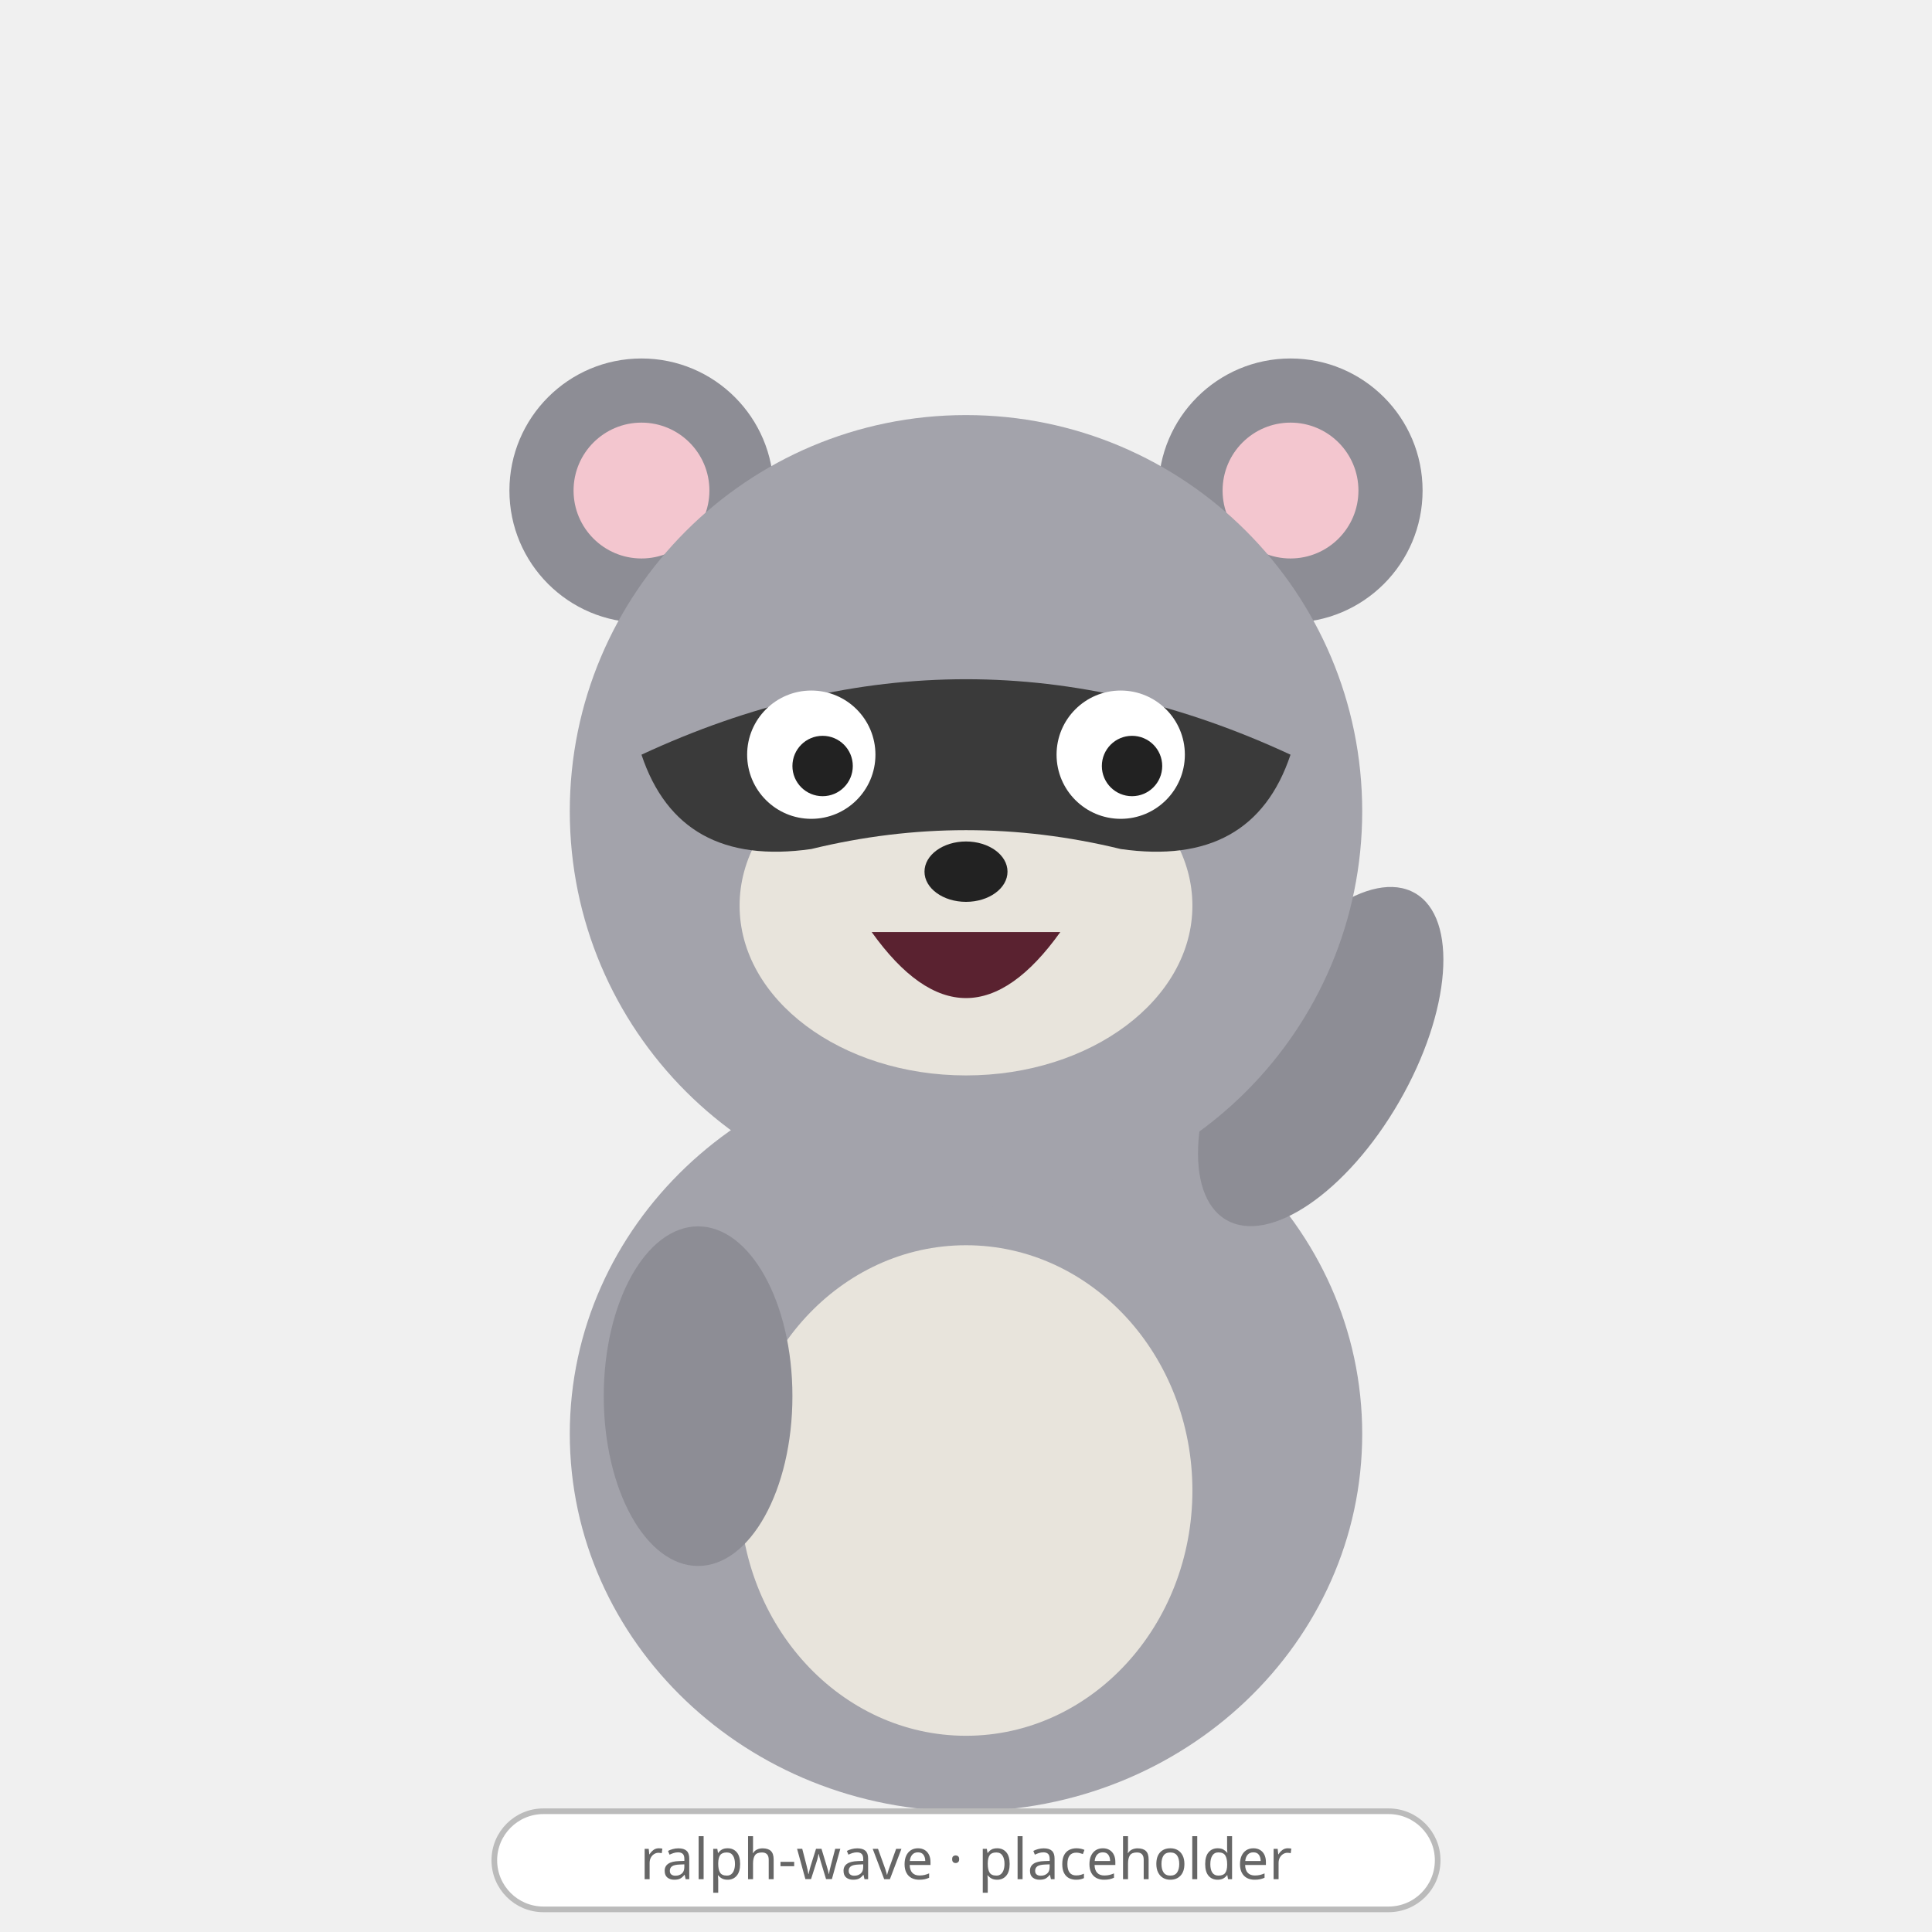
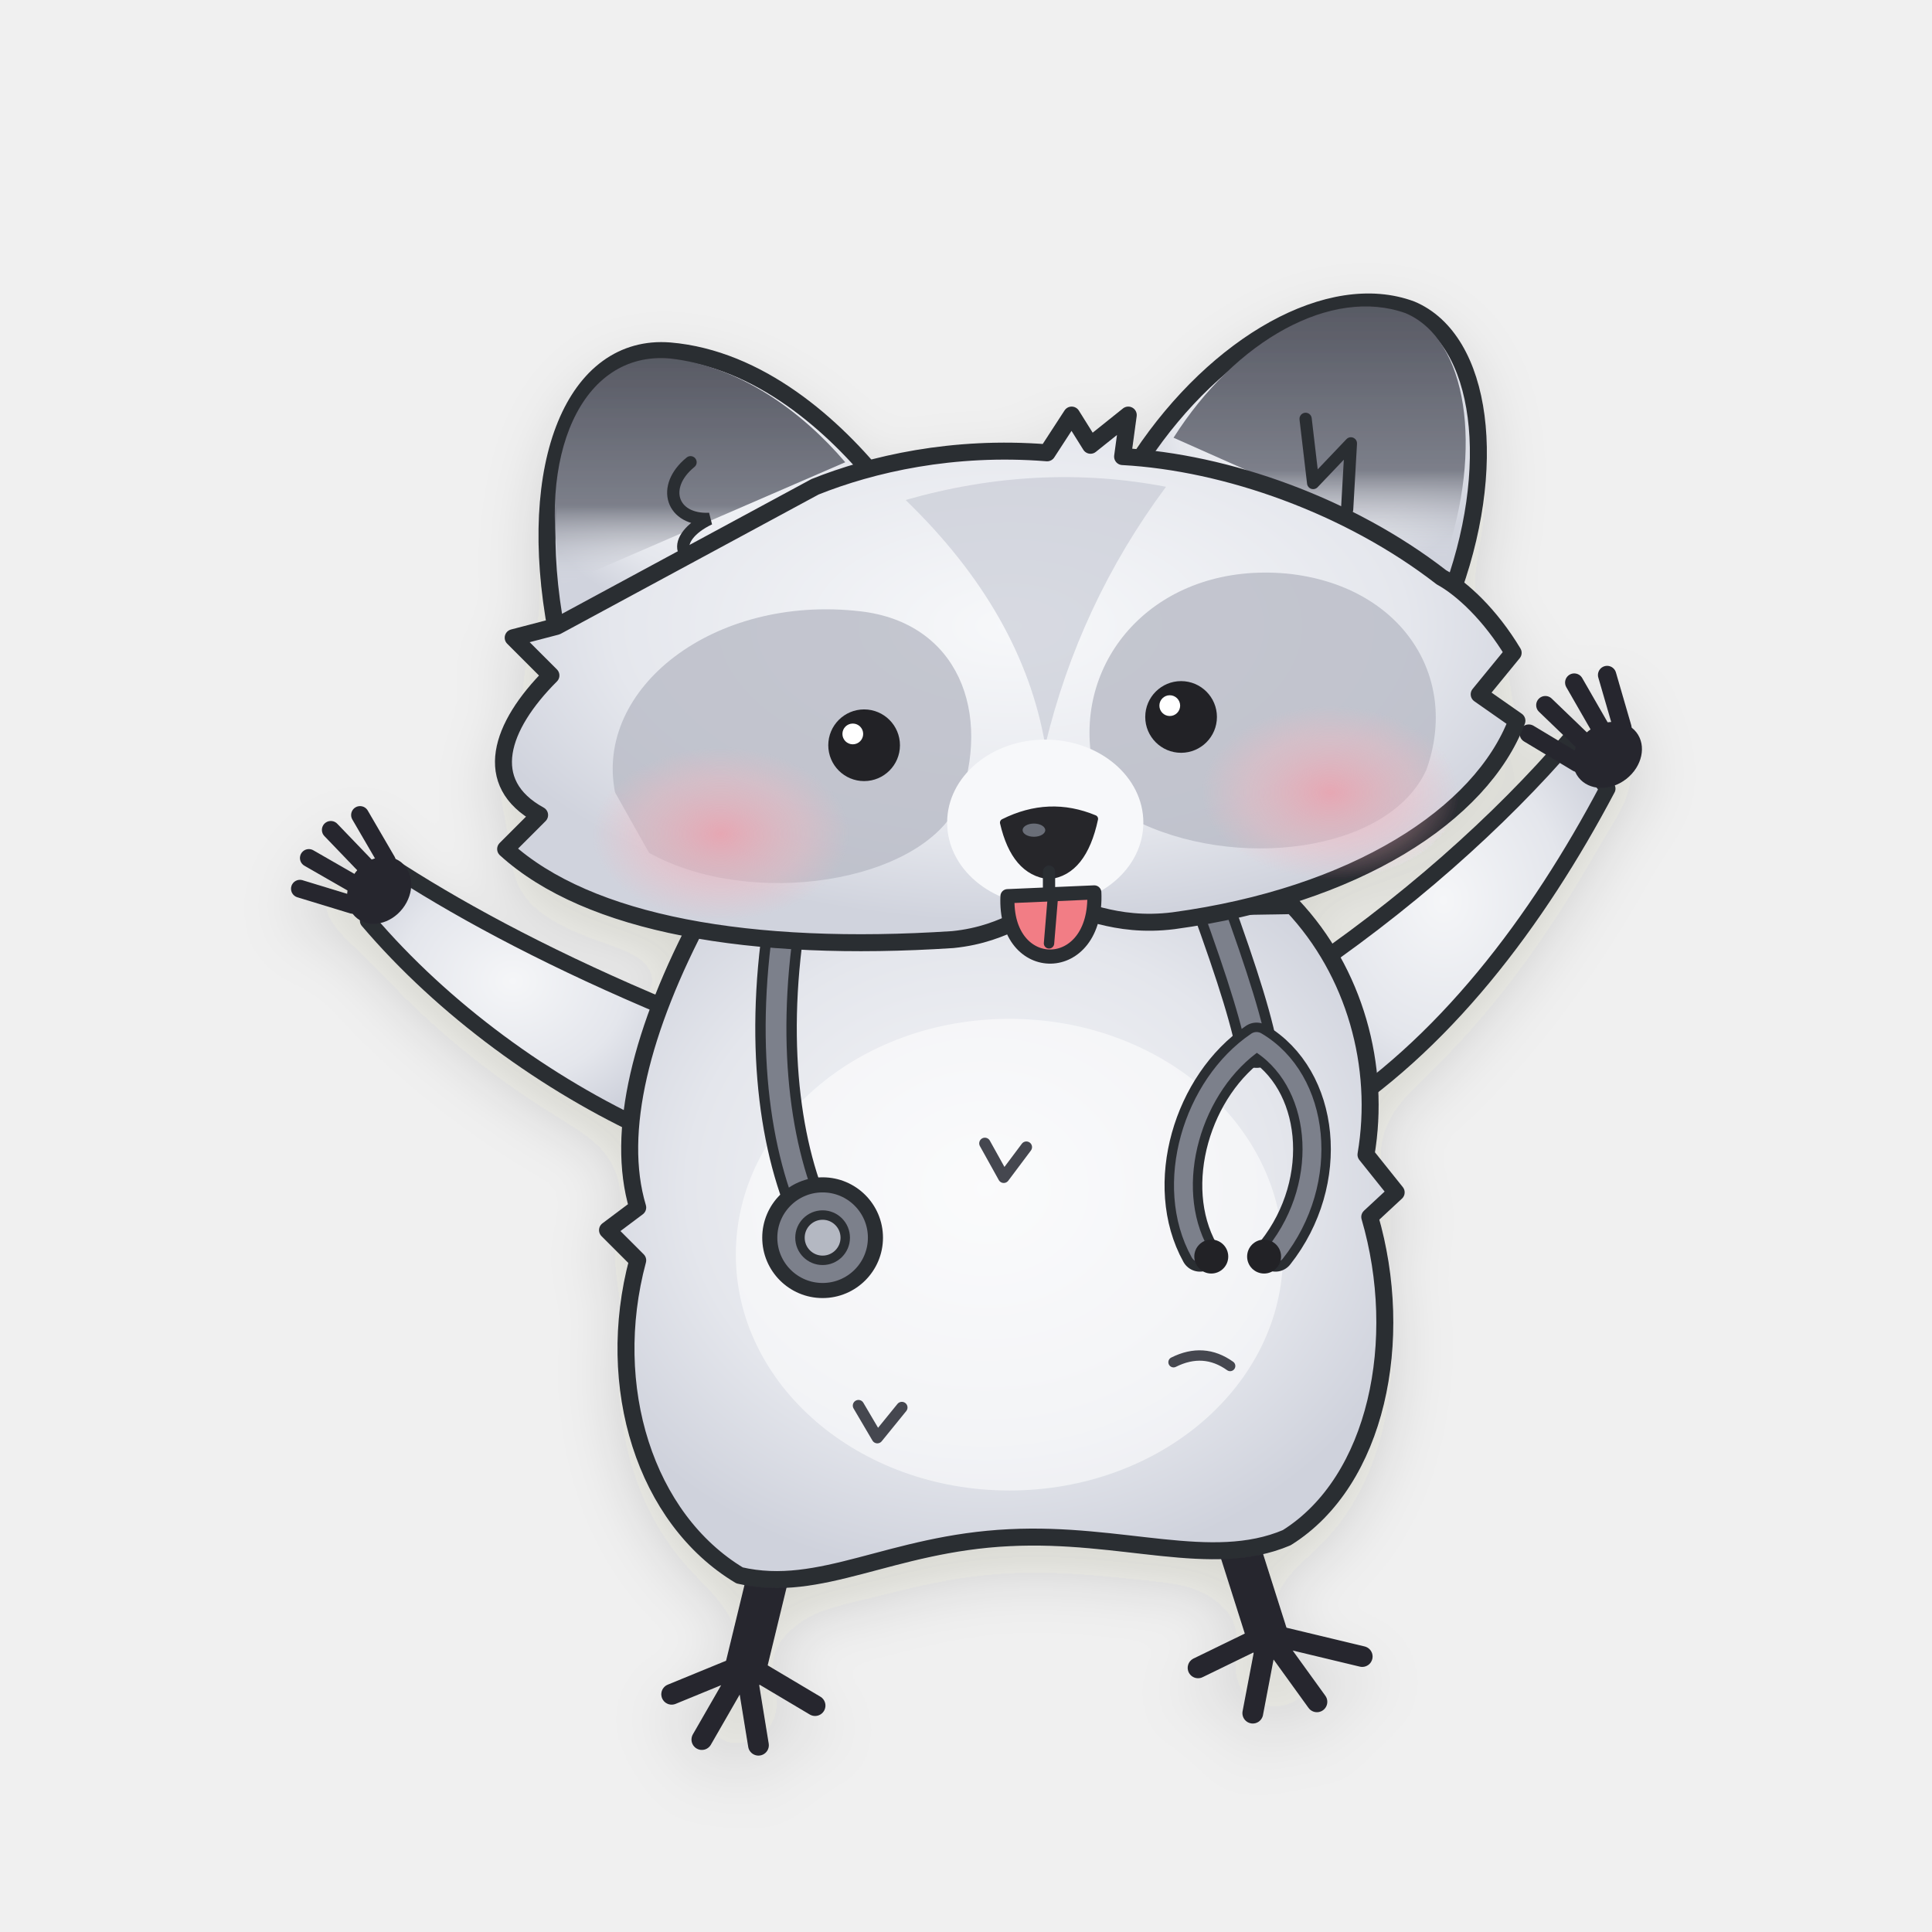
<svg xmlns="http://www.w3.org/2000/svg" viewBox="0 0 1024 1024" width="1024" height="1024">
-   <ellipse cx="512" cy="760" rx="210" ry="200" fill="#a3a3ab" />
-   <ellipse cx="512" cy="790" rx="120" ry="130" fill="#e8e4dc" />
-   <ellipse cx="370" cy="740" rx="50" ry="90" fill="#8d8d95" />
-   <ellipse cx="700" cy="560" rx="48" ry="100" fill="#8d8d95" transform="rotate(30 700 560)" />
-   <circle cx="340" cy="260" r="70" fill="#8d8d95" />
-   <circle cx="340" cy="260" r="36" fill="#f3c6cf" />
-   <circle cx="684" cy="260" r="70" fill="#8d8d95" />
-   <circle cx="684" cy="260" r="36" fill="#f3c6cf" />
-   <circle cx="512" cy="430" r="210" fill="#a3a3ab" />
-   <ellipse cx="512" cy="480" rx="120" ry="90" fill="#e8e4dc" />
-   <path d="M340 400 q172 -80 344 0 q-20 60 -90 50 q-82 -20 -164 0 q-70 10 -90 -50z" fill="#3a3a3a" />
-   <circle cx="430" cy="400" r="34" fill="#fff" />
-   <circle cx="594" cy="400" r="34" fill="#fff" />
-   <circle cx="436" cy="406" r="16" fill="#222" />
-   <circle cx="600" cy="406" r="16" fill="#222" />
-   <ellipse cx="512" cy="462" rx="22" ry="16" fill="#222" />
-   <path d="M462 494 q50 70 100 0 z" fill="#5a2230" />
-   <rect x="262" y="960" width="500" height="52" rx="26" fill="#ffffff" stroke="#bbb" stroke-width="3" />
-   <text x="512" y="996" text-anchor="middle" font-size="30" font-family="sans-serif" fill="#666">ralph-wave · placeholder</text>
+   <defs>
+     <radialGradient id="furBody" cx="48%" cy="42%" r="58%">
+       <stop offset="0%" stop-color="#f5f6f8" />
+       <stop offset="65%" stop-color="#e4e6ec" />
+       <stop offset="100%" stop-color="#cfd2dc" />
+     </radialGradient>
+     <radialGradient id="furHead" cx="50%" cy="40%" r="56%">
+       <stop offset="0%" stop-color="#f7f8fa" />
+       <stop offset="70%" stop-color="#e5e7ed" />
+       <stop offset="100%" stop-color="#d0d3dd" />
+     </radialGradient>
+     <radialGradient id="blushL" cx="50%" cy="50%" r="50%">
+       <stop offset="0%" stop-color="#f59ca9" stop-opacity="0.72" />
+       <stop offset="65%" stop-color="#f5b5be" stop-opacity="0.35" />
+       <stop offset="100%" stop-color="#f5b5be" stop-opacity="0" />
+     </radialGradient>
+     <radialGradient id="blushR" cx="50%" cy="50%" r="50%">
+       <stop offset="0%" stop-color="#f59ca9" stop-opacity="0.72" />
+       <stop offset="65%" stop-color="#f5b5be" stop-opacity="0.35" />
+       <stop offset="100%" stop-color="#f5b5be" stop-opacity="0" />
+     </radialGradient>
+     <linearGradient id="earTip" x1="0%" y1="0%" x2="0%" y2="100%">
+       <stop offset="0%" stop-color="#585a64" />
+       <stop offset="65%" stop-color="#7c7f8a" />
+       <stop offset="100%" stop-color="#dfe1e8" stop-opacity="0" />
+     </linearGradient>
+     <filter id="softShadow" x="-15%" y="-15%" width="130%" height="130%">
+       <feDropShadow dx="0" dy="14" stdDeviation="16" flood-color="#2b2420" flood-opacity="0.14" />
+     </filter>
+   </defs>
+   <g filter="url(#softShadow)">
+     <g>
+       <path d="M 412 815 L 395 885" stroke="#27282e" stroke-width="22" stroke-linecap="round" />
+       <path d="M 395 882 L 356 898 M 395 882 L 372 922 M 395 882 L 402 925 M 395 882 L 432 904" stroke="#27282e" stroke-width="11" stroke-linecap="round" />
+       <path d="M 652 805 L 672 868" stroke="#27282e" stroke-width="22" stroke-linecap="round" />
+       <path d="M 672 866 L 635 884 M 672 866 L 664 908 M 672 866 L 698 902 M 672 866 L 722 878" stroke="#27282e" stroke-width="11" stroke-linecap="round" />
+     </g>
+     <path d="M 355 535 C 295 510, 248 485, 212 462 L 195 488 C 235 535, 290 575, 345 600 Z" fill="url(#furBody)" stroke="#2c2d33" stroke-width="8.5" stroke-linejoin="round" />
+     <g transform="translate(196 468) rotate(-52) scale(1.05)">
+       <ellipse cx="0" cy="6" rx="18" ry="15" fill="#27282e" />
+       <path d="M -14 0 L -24 -26 M -5 -4 L -9 -32 M 5 -4 L 9 -32 M 14 0 L 24 -25" stroke="#27282e" stroke-width="9" stroke-linecap="round" />
+     </g>
+     <path d="M 685 520 C 745 480, 795 435, 832 392 L 852 418 C 815 488, 765 555, 700 595 Z" fill="url(#furBody)" stroke="#2c2d33" stroke-width="8.5" stroke-linejoin="round" />
+     <g transform="translate(848 395) rotate(-38) scale(1.08)">
+       <ellipse cx="0" cy="6" rx="18" ry="15" fill="#27282e" />
+       <path d="M -14 0 L -24 -26 M -5 -4 L -9 -32 M 5 -4 L 9 -32 M 14 0 L 24 -25" stroke="#27282e" stroke-width="9" stroke-linecap="round" />
+     </g>
+     <path d="M 372 485              C 340 545, 326 600, 338 640              L 322 652 L 338 668              C 320 735, 342 805, 392 835              C 435 845, 472 818, 535 815              C 595 812, 642 832, 682 815              C 730 785, 745 710, 726 645              L 740 632 L 724 612              C 732 565, 718 515, 685 480 Z" fill="url(#furBody)" stroke="#2c2d33" stroke-width="9" stroke-linecap="round" stroke-linejoin="round" />
+     <ellipse cx="535" cy="665" rx="145" ry="125" fill="#ffffff" opacity="0.55" />
+     <path d="M 522 606 L 532 624 L 544 608" fill="none" stroke="#454750" stroke-width="6" stroke-linecap="round" stroke-linejoin="round" />
+     <path d="M 455 745 L 465 762 L 478 746" fill="none" stroke="#454750" stroke-width="6" stroke-linecap="round" stroke-linejoin="round" />
+     <path d="M 622 722 Q 638 714 652 724" fill="none" stroke="#454750" stroke-width="5.5" stroke-linecap="round" />
+     <g>
+       <path d="M 418 475 C 405 545, 412 605, 430 645" fill="none" stroke="#2c2d33" stroke-width="22" stroke-linecap="round" />
+       <path d="M 418 475 C 405 545, 412 605, 430 645" fill="none" stroke="#7c808b" stroke-width="11" stroke-linecap="round" />
+       <circle cx="436" cy="656" r="28" fill="#7c808b" stroke="#2c2d33" stroke-width="8" />
+       <circle cx="436" cy="656" r="12" fill="#b4b8c2" stroke="#2c2d33" stroke-width="5" />
+       <path d="M 636 462 C 652 505, 662 535, 666 555" fill="none" stroke="#2c2d33" stroke-width="22" stroke-linecap="round" />
+       <path d="M 636 462 C 652 505, 662 535, 666 555" fill="none" stroke="#7c808b" stroke-width="11" stroke-linecap="round" />
+       <path d="M 666 552                C 632 575, 616 628, 636 664                 M 666 552                C 700 572, 706 626, 676 664" fill="none" stroke="#2c2d33" stroke-width="20" stroke-linecap="round" />
+       <path d="M 666 552                C 632 575, 616 628, 636 664                M 666 552                C 700 572, 706 626, 676 664" fill="none" stroke="#7c808b" stroke-width="10" stroke-linecap="round" />
+       <circle cx="642" cy="666" r="9" fill="#232428" />
+       <circle cx="670" cy="666" r="9" fill="#232428" />
+     </g>
+     <g>
+       <path d="M 295 335                C 278 245, 305 182, 355 186                C 402 190, 442 225, 468 258 Z" fill="url(#furHead)" stroke="#2c2d33" stroke-width="9" stroke-linejoin="round" />
+       <path d="M 298 310 C 284 242, 308 186, 355 190 C 392 194, 425 218, 448 245 Z" fill="url(#earTip)" />
+       <path d="M 366 245 C 350 258, 356 276, 376 275 C 355 285, 358 302, 384 296" fill="none" stroke="#2c2d33" stroke-width="6.5" stroke-linecap="round" />
+       <path d="M 605 242                C 645 182, 705 148, 748 164                C 786 180, 795 248, 768 318 Z" fill="url(#furHead)" stroke="#2c2d33" stroke-width="9" stroke-linejoin="round" />
+       <path d="M 622 232 C 655 180, 706 152, 745 166 C 778 180, 786 238, 766 296 Z" fill="url(#earTip)" />
+       <path d="M 692 222 L 696 256 L 716 235 L 714 270" fill="none" stroke="#2c2d33" stroke-width="6.5" stroke-linecap="round" stroke-linejoin="round" />
+       <path d="M 295 332                L 272 338 L 292 358                C 265 385, 255 415, 286 432                L 268 450                C 312 490, 398 505, 505 498                C 535 495, 548 480, 560 480                C 572 480, 590 492, 622 488                C 718 475, 785 432, 804 382                L 784 368 L 802 346                C 790 326, 775 312, 764 306                C 715 268, 650 245, 595 242                L 598 220 L 578 236 L 568 220 L 555 240                C 505 236, 462 246, 432 258 Z" fill="url(#furHead)" stroke="#2c2d33" stroke-width="9" stroke-linecap="round" stroke-linejoin="round" />
+       <path d="M 480 265 Q 542 325 554 395 Q 572 320 618 258 Q 550 245 480 265 Z" fill="#c6c9d4" opacity="0.65" />
+       <path d="M 326 420                C 315 365, 378 315, 456 324                C 508 330, 526 378, 508 426                C 488 468, 398 482, 344 452 Z" fill="#b9bcc7" opacity="0.82" />
+       <path d="M 578 398                C 572 345, 616 298, 682 304                C 742 310, 774 358, 756 408                C 736 452, 654 462, 600 434 Z" fill="#b9bcc7" opacity="0.82" />
+       <ellipse cx="382" cy="442" rx="68" ry="46" fill="url(#blushL)" />
+       <ellipse cx="705" cy="420" rx="68" ry="46" fill="url(#blushR)" />
+       <ellipse cx="554" cy="436" rx="52" ry="44" fill="#f7f8fa" />
+       <circle cx="458" cy="395" r="19" fill="#232428" />
+       <circle cx="452" cy="389" r="5.5" fill="#ffffff" />
+       <circle cx="626" cy="380" r="19" fill="#232428" />
+       <circle cx="620" cy="374" r="5.5" fill="#ffffff" />
+       <path d="M 532 436 Q 556 424 580 434 Q 574 462 556 464 Q 538 462 532 436 Z" fill="#25262b" stroke="#25262b" stroke-width="4" stroke-linejoin="round" />
+       <ellipse cx="548" cy="440" rx="6" ry="3.5" fill="#6b6e78" />
+       <line x1="556" y1="462" x2="556" y2="478" stroke="#2c2d33" stroke-width="6.5" stroke-linecap="round" />
+       <path d="M 534 475              C 532 518, 582 518, 580 473 Z" fill="#f27d85" stroke="#2c2d33" stroke-width="7.5" stroke-linejoin="round" />
+       <path d="M 558 476 L 556 500" stroke="#2c2d33" stroke-width="5.5" stroke-linecap="round" />
+     </g>
+   </g>
</svg>
